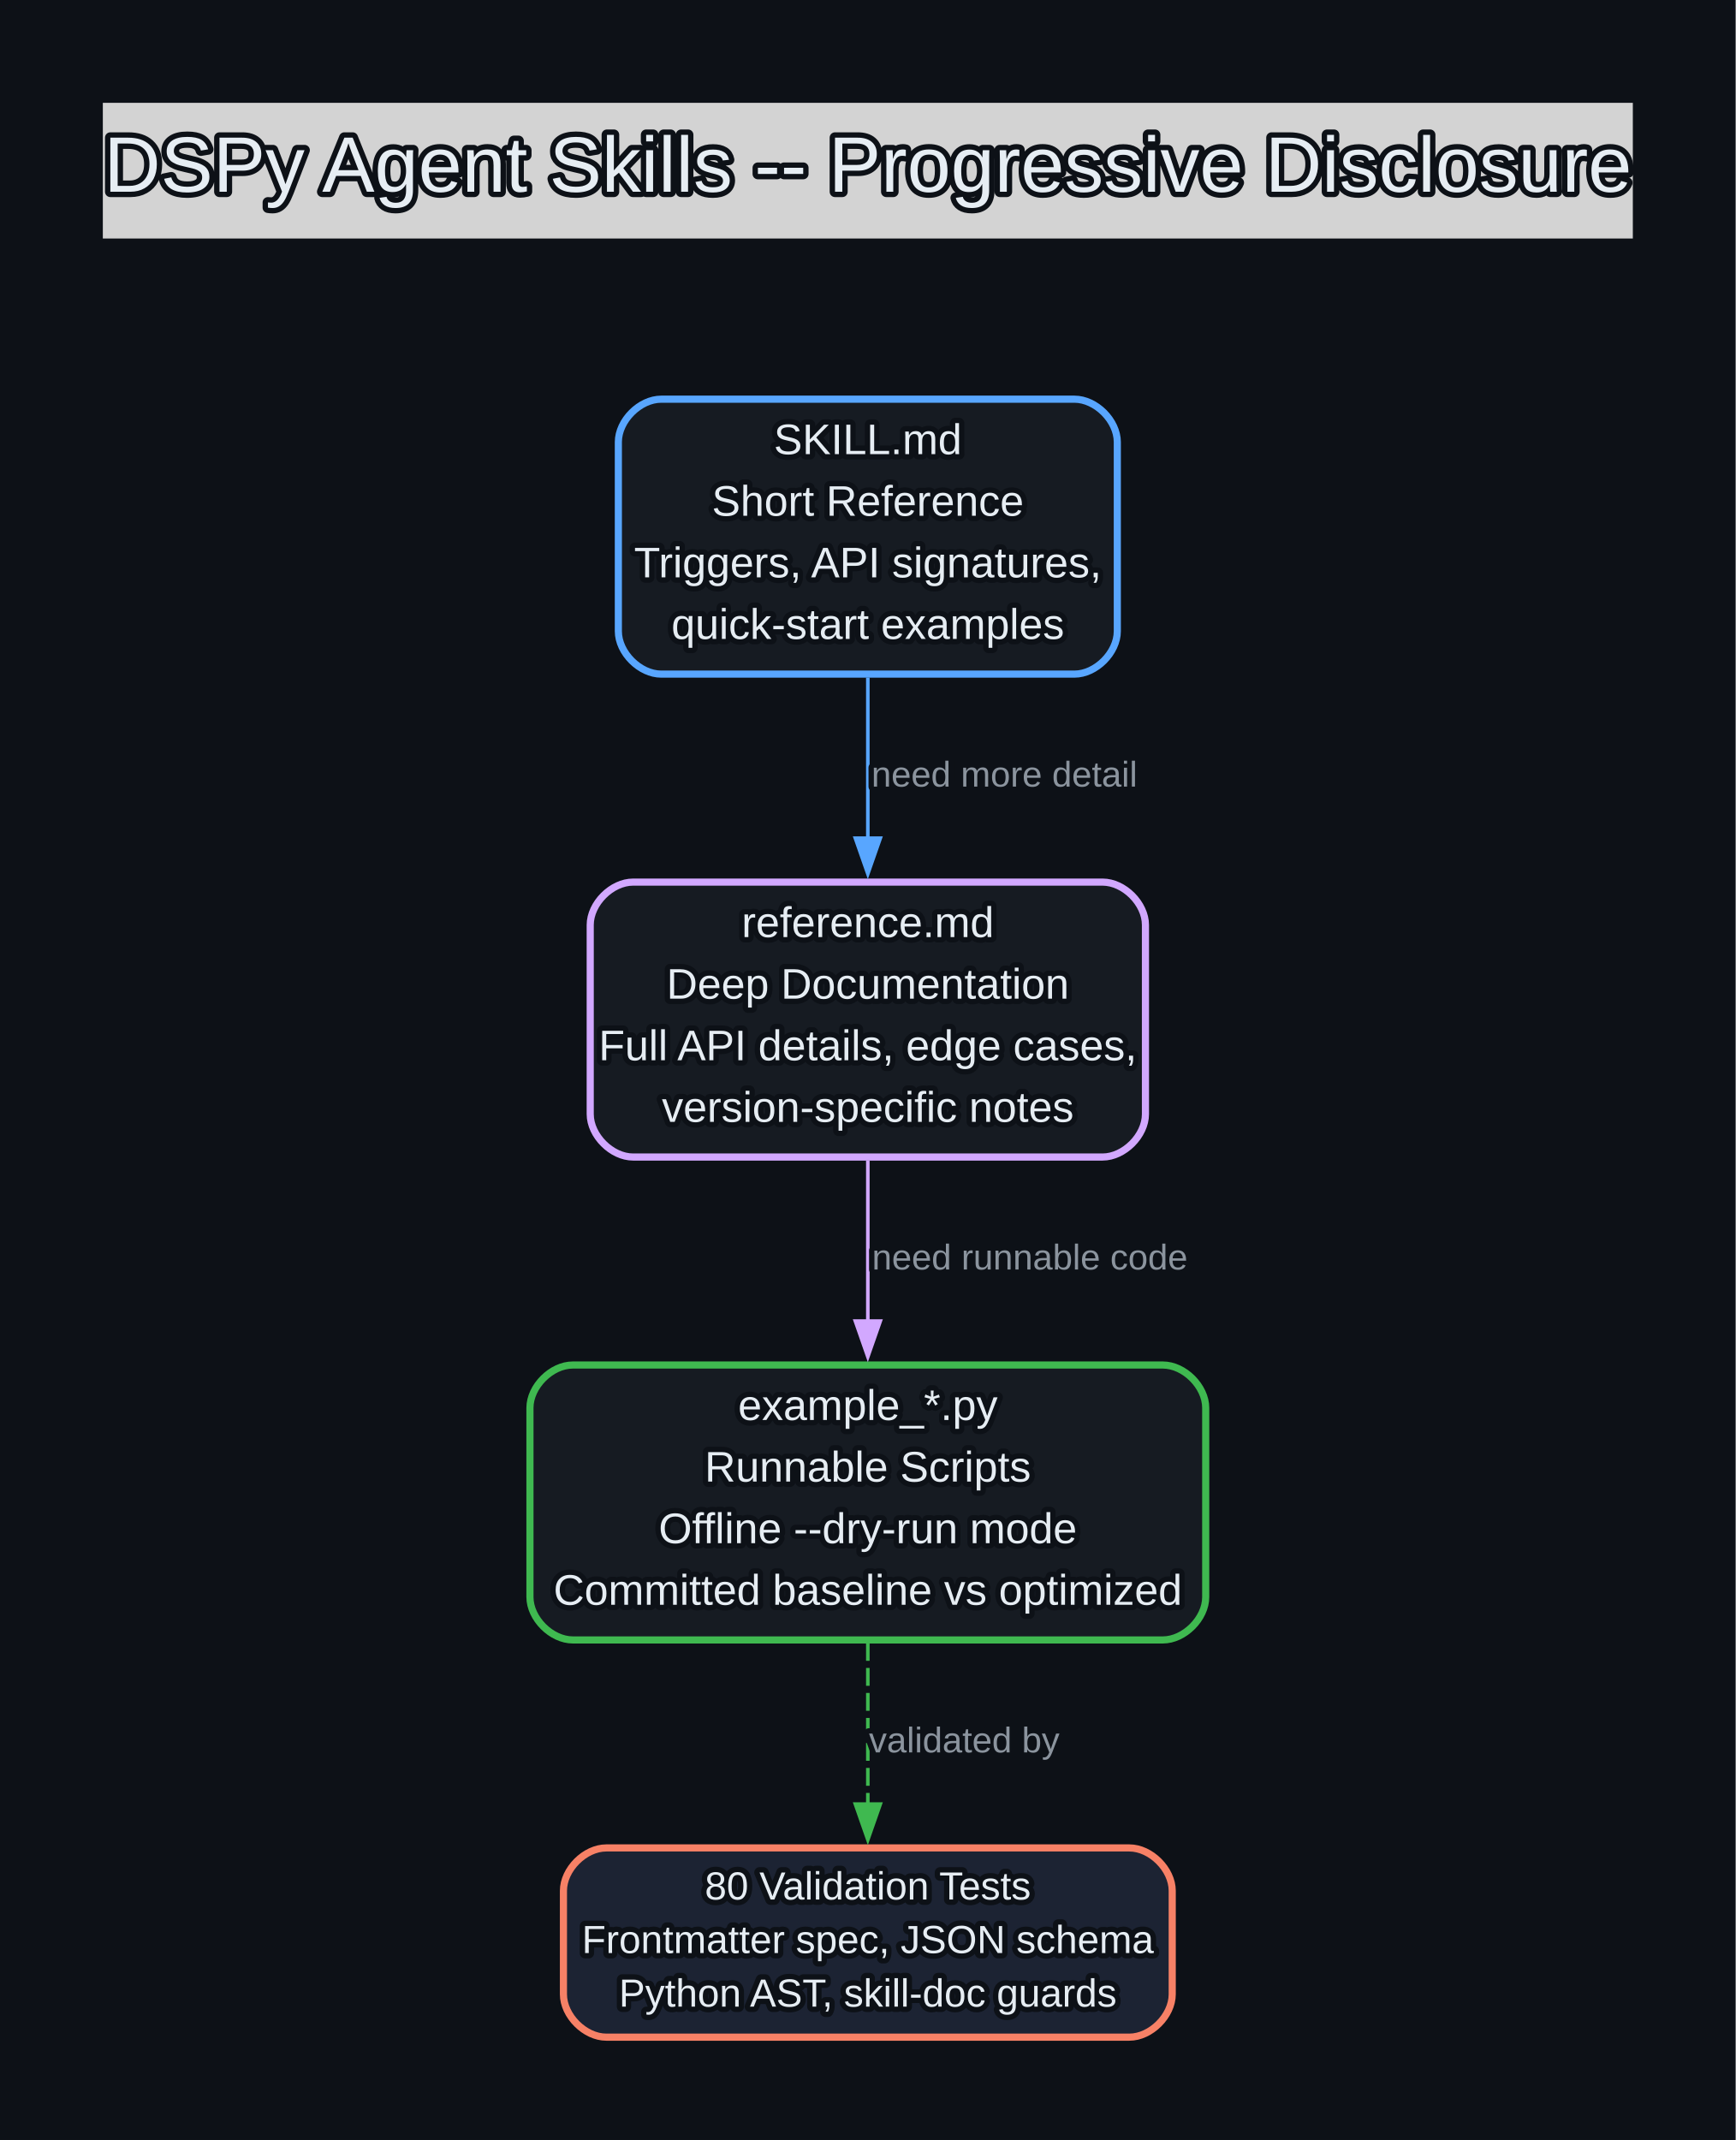
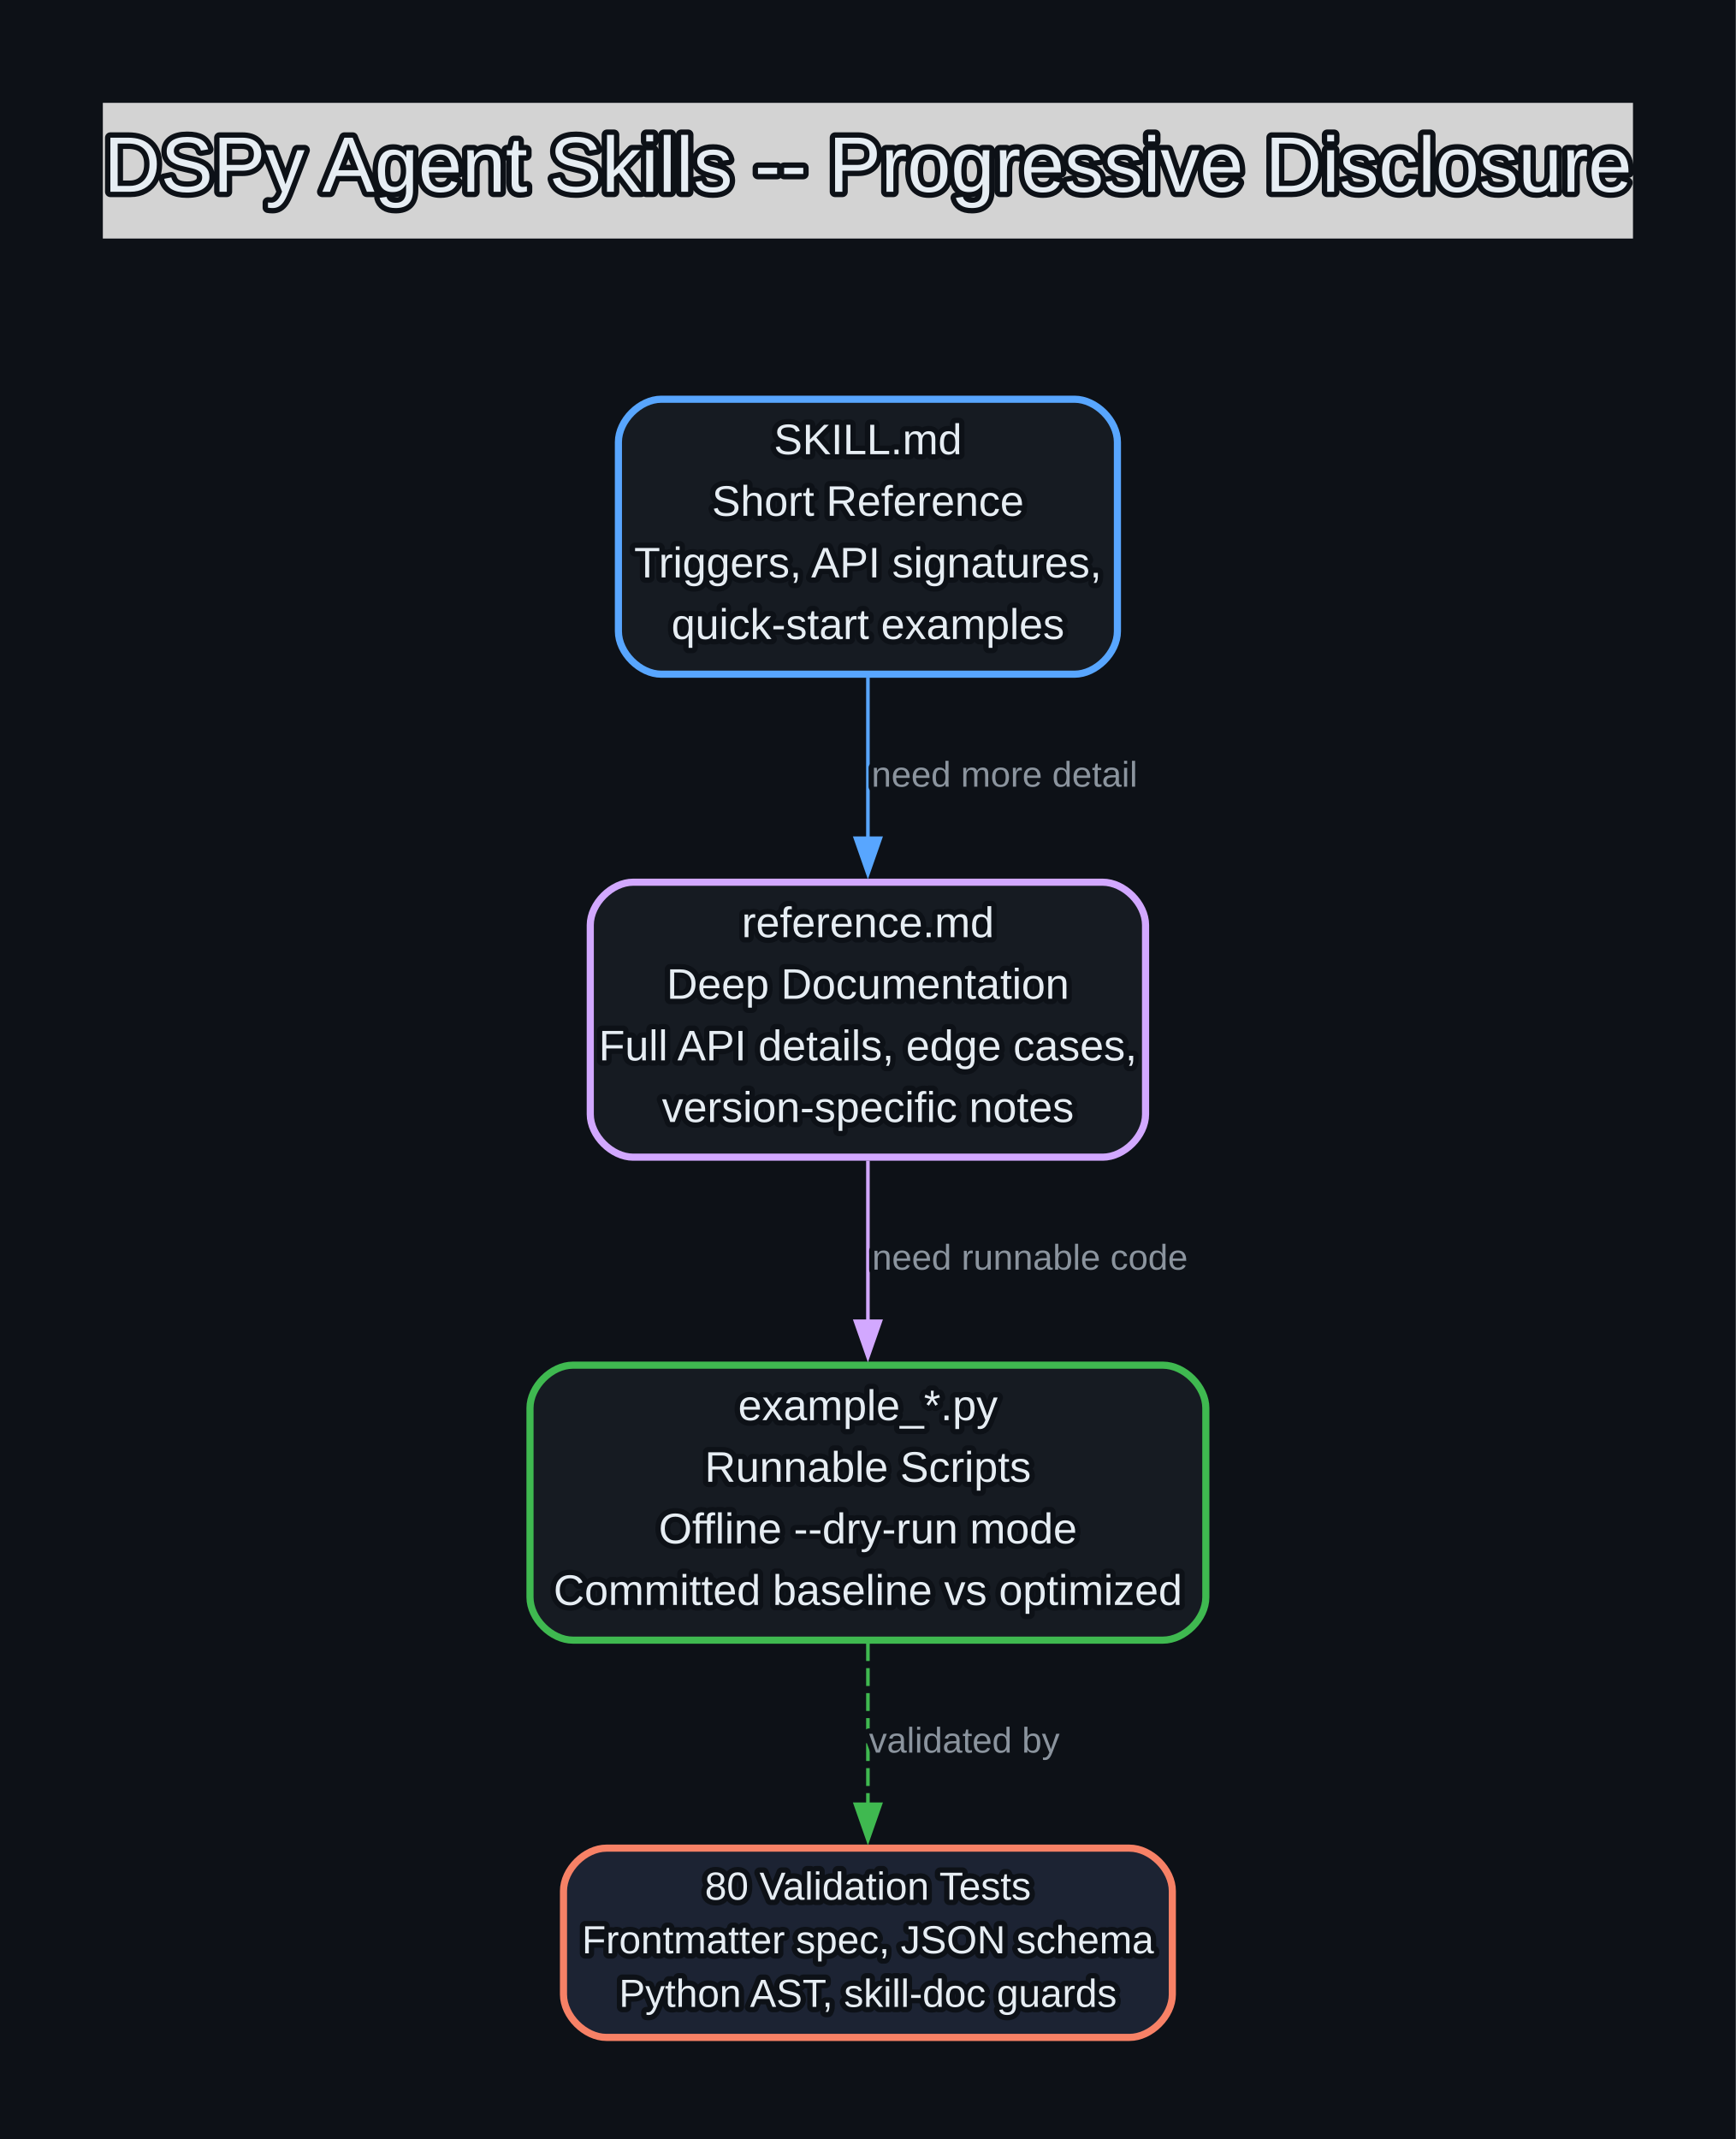
- <svg>
+ <svg xmlns="http://www.w3.org/2000/svg" width="486pt" height="599pt" viewBox="0.00 0.00 486.00 599.00">
  <style>
    text { paint-order: stroke fill; stroke: #0d1117; stroke-width: 3px; stroke-linejoin: round; }
-     </style> width="486pt" height="599pt"
-  viewBox="0.00 0.00 486.00 599.00" xmlns="http://www.w3.org/2000/svg" xmlns:xlink="http://www.w3.org/1999/xlink"&gt;
- <g id="graph0" class="graph" transform="scale(1 1) rotate(0) translate(28.8 570.55)">
+ </style>
+   <g id="graph0" class="graph" transform="scale(1 1) rotate(0) translate(28.8 570.55)">
    <polygon fill="#0d1117" stroke="none" points="-28.8,28.8 -28.8,-570.55 457.3,-570.55 457.3,28.8 -28.8,28.8" />
    <g id="node1" class="node">
      <polygon fill="lightgrey" stroke="none" points="428.5,-541.75 0,-541.75 0,-503.75 428.5,-503.75 428.5,-541.75" />
      <text xml:space="preserve" text-anchor="middle" x="214.25" y="-516.85" font-family="Segoe UI Bold, Arial, sans-serif" font-size="22.00" fill="#e6edf3">DSPy Agent Skills -- Progressive Disclosure</text>
    </g>
    <g id="node2" class="node">
      <path fill="#161b22" stroke="#58a6ff" stroke-width="2" d="M272.12,-458.75C272.12,-458.75 156.38,-458.75 156.38,-458.75 150.38,-458.75 144.38,-452.75 144.38,-446.75 144.38,-446.75 144.38,-393.75 144.38,-393.75 144.38,-387.75 150.38,-381.75 156.38,-381.75 156.38,-381.75 272.12,-381.75 272.12,-381.75 278.12,-381.75 284.12,-387.75 284.12,-393.75 284.12,-393.75 284.12,-446.75 284.12,-446.75 284.12,-452.75 278.12,-458.75 272.12,-458.75" />
      <text xml:space="preserve" text-anchor="middle" x="214.25" y="-443.35" font-family="Segoe UI, Arial, sans-serif" font-size="12.00" fill="#e6edf3">SKILL.md</text>
      <text xml:space="preserve" text-anchor="middle" x="214.25" y="-426.1" font-family="Segoe UI, Arial, sans-serif" font-size="12.00" fill="#e6edf3">Short Reference</text>
      <text xml:space="preserve" text-anchor="middle" x="214.25" y="-408.85" font-family="Segoe UI, Arial, sans-serif" font-size="12.00" fill="#e6edf3">Triggers, API signatures,</text>
      <text xml:space="preserve" text-anchor="middle" x="214.25" y="-391.6" font-family="Segoe UI, Arial, sans-serif" font-size="12.00" fill="#e6edf3">quick-start examples</text>
    </g>
    <g id="node3" class="node">
      <path fill="#161b22" stroke="#d2a8ff" stroke-width="2" d="M280,-323.5C280,-323.5 148.5,-323.5 148.5,-323.5 142.5,-323.5 136.5,-317.5 136.5,-311.5 136.5,-311.5 136.5,-258.5 136.5,-258.5 136.5,-252.5 142.5,-246.5 148.5,-246.5 148.5,-246.5 280,-246.5 280,-246.5 286,-246.5 292,-252.5 292,-258.5 292,-258.5 292,-311.5 292,-311.5 292,-317.5 286,-323.5 280,-323.5" />
      <text xml:space="preserve" text-anchor="middle" x="214.25" y="-308.1" font-family="Segoe UI, Arial, sans-serif" font-size="12.00" fill="#e6edf3">reference.md</text>
      <text xml:space="preserve" text-anchor="middle" x="214.25" y="-290.85" font-family="Segoe UI, Arial, sans-serif" font-size="12.00" fill="#e6edf3">Deep Documentation</text>
      <text xml:space="preserve" text-anchor="middle" x="214.25" y="-273.6" font-family="Segoe UI, Arial, sans-serif" font-size="12.00" fill="#e6edf3">Full API details, edge cases,</text>
      <text xml:space="preserve" text-anchor="middle" x="214.25" y="-256.35" font-family="Segoe UI, Arial, sans-serif" font-size="12.00" fill="#e6edf3">version-specific notes</text>
    </g>
    <g id="edge1" class="edge">
      <path fill="none" stroke="#58a6ff" d="M214.25,-380.77C214.25,-380.77 214.25,-335.81 214.25,-335.81" />
      <polygon fill="#58a6ff" stroke="#58a6ff" points="217.75,-335.81 214.25,-325.81 210.75,-335.81 217.75,-335.81" />
      <text xml:space="preserve" text-anchor="middle" x="252.5" y="-350.25" font-family="Segoe UI, Arial, sans-serif" font-size="10.00" fill="#8b949e">need more detail</text>
    </g>
    <g id="node4" class="node">
      <path fill="#161b22" stroke="#3fb950" stroke-width="2" d="M296.88,-188.25C296.88,-188.25 131.62,-188.25 131.62,-188.25 125.62,-188.25 119.62,-182.25 119.62,-176.25 119.62,-176.25 119.62,-123.25 119.62,-123.25 119.62,-117.25 125.62,-111.25 131.62,-111.25 131.62,-111.25 296.88,-111.25 296.88,-111.25 302.88,-111.25 308.88,-117.25 308.88,-123.25 308.88,-123.25 308.88,-176.25 308.88,-176.25 308.88,-182.25 302.88,-188.25 296.88,-188.25" />
      <text xml:space="preserve" text-anchor="middle" x="214.25" y="-172.85" font-family="Segoe UI, Arial, sans-serif" font-size="12.00" fill="#e6edf3">example_*.py</text>
      <text xml:space="preserve" text-anchor="middle" x="214.25" y="-155.6" font-family="Segoe UI, Arial, sans-serif" font-size="12.00" fill="#e6edf3">Runnable Scripts</text>
      <text xml:space="preserve" text-anchor="middle" x="214.25" y="-138.35" font-family="Segoe UI, Arial, sans-serif" font-size="12.00" fill="#e6edf3">Offline --dry-run mode</text>
      <text xml:space="preserve" text-anchor="middle" x="214.25" y="-121.1" font-family="Segoe UI, Arial, sans-serif" font-size="12.00" fill="#e6edf3">Committed baseline vs optimized</text>
    </g>
    <g id="edge2" class="edge">
      <path fill="none" stroke="#d2a8ff" d="M214.25,-245.52C214.25,-245.52 214.25,-200.56 214.25,-200.56" />
      <polygon fill="#d2a8ff" stroke="#d2a8ff" points="217.75,-200.56 214.25,-190.56 210.75,-200.56 217.75,-200.56" />
      <text xml:space="preserve" text-anchor="middle" x="259.62" y="-215" font-family="Segoe UI, Arial, sans-serif" font-size="10.00" fill="#8b949e">need runnable code</text>
    </g>
    <g id="node5" class="node">
      <path fill="#1c2333" stroke="#f78166" stroke-width="2" d="M287.5,-53C287.5,-53 141,-53 141,-53 135,-53 129,-47 129,-41 129,-41 129,-12 129,-12 129,-6 135,0 141,0 141,0 287.5,0 287.5,0 293.5,0 299.5,-6 299.5,-12 299.5,-12 299.5,-41 299.5,-41 299.5,-47 293.5,-53 287.5,-53" />
      <text xml:space="preserve" text-anchor="middle" x="214.25" y="-38.55" font-family="Segoe UI, Arial, sans-serif" font-size="11.00" fill="#e6edf3">80 Validation Tests</text>
      <text xml:space="preserve" text-anchor="middle" x="214.25" y="-23.55" font-family="Segoe UI, Arial, sans-serif" font-size="11.00" fill="#e6edf3">Frontmatter spec, JSON schema</text>
      <text xml:space="preserve" text-anchor="middle" x="214.25" y="-8.55" font-family="Segoe UI, Arial, sans-serif" font-size="11.00" fill="#e6edf3">Python AST, skill-doc guards</text>
    </g>
    <g id="edge3" class="edge">
      <path fill="none" stroke="#3fb950" stroke-dasharray="5,2" d="M214.25,-110.41C214.25,-110.41 214.25,-65.29 214.25,-65.29" />
      <polygon fill="#3fb950" stroke="#3fb950" points="217.75,-65.29 214.25,-55.29 210.75,-65.29 217.75,-65.29" />
      <text xml:space="preserve" text-anchor="middle" x="241.25" y="-79.75" font-family="Segoe UI, Arial, sans-serif" font-size="10.00" fill="#8b949e">validated by</text>
    </g>
  </g>
</svg>
